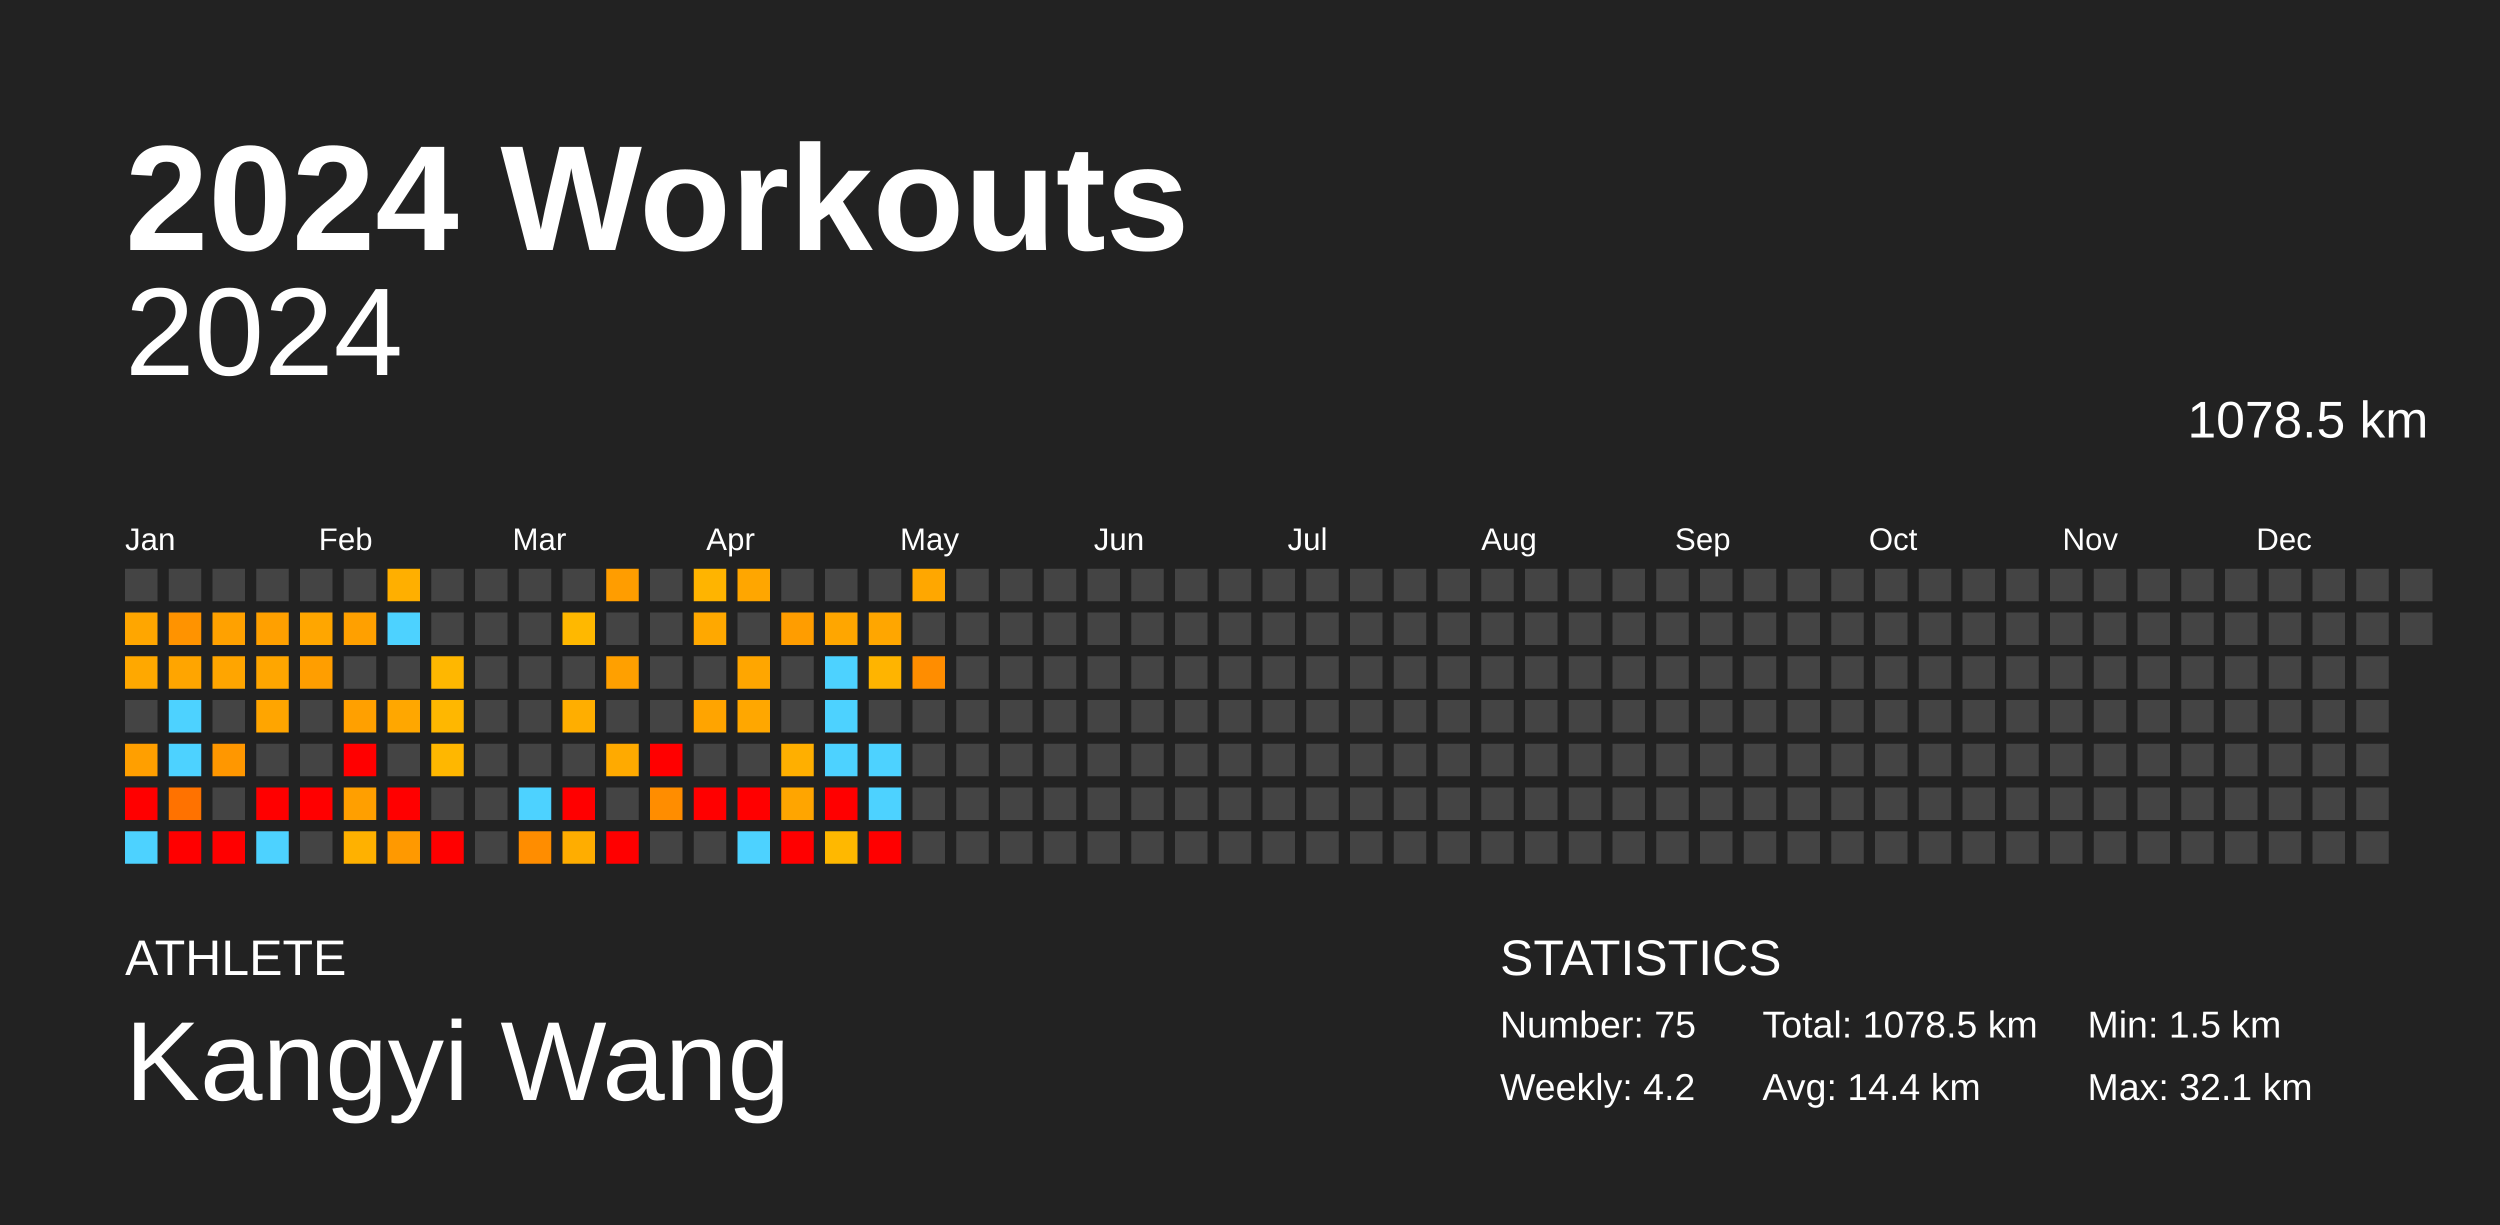
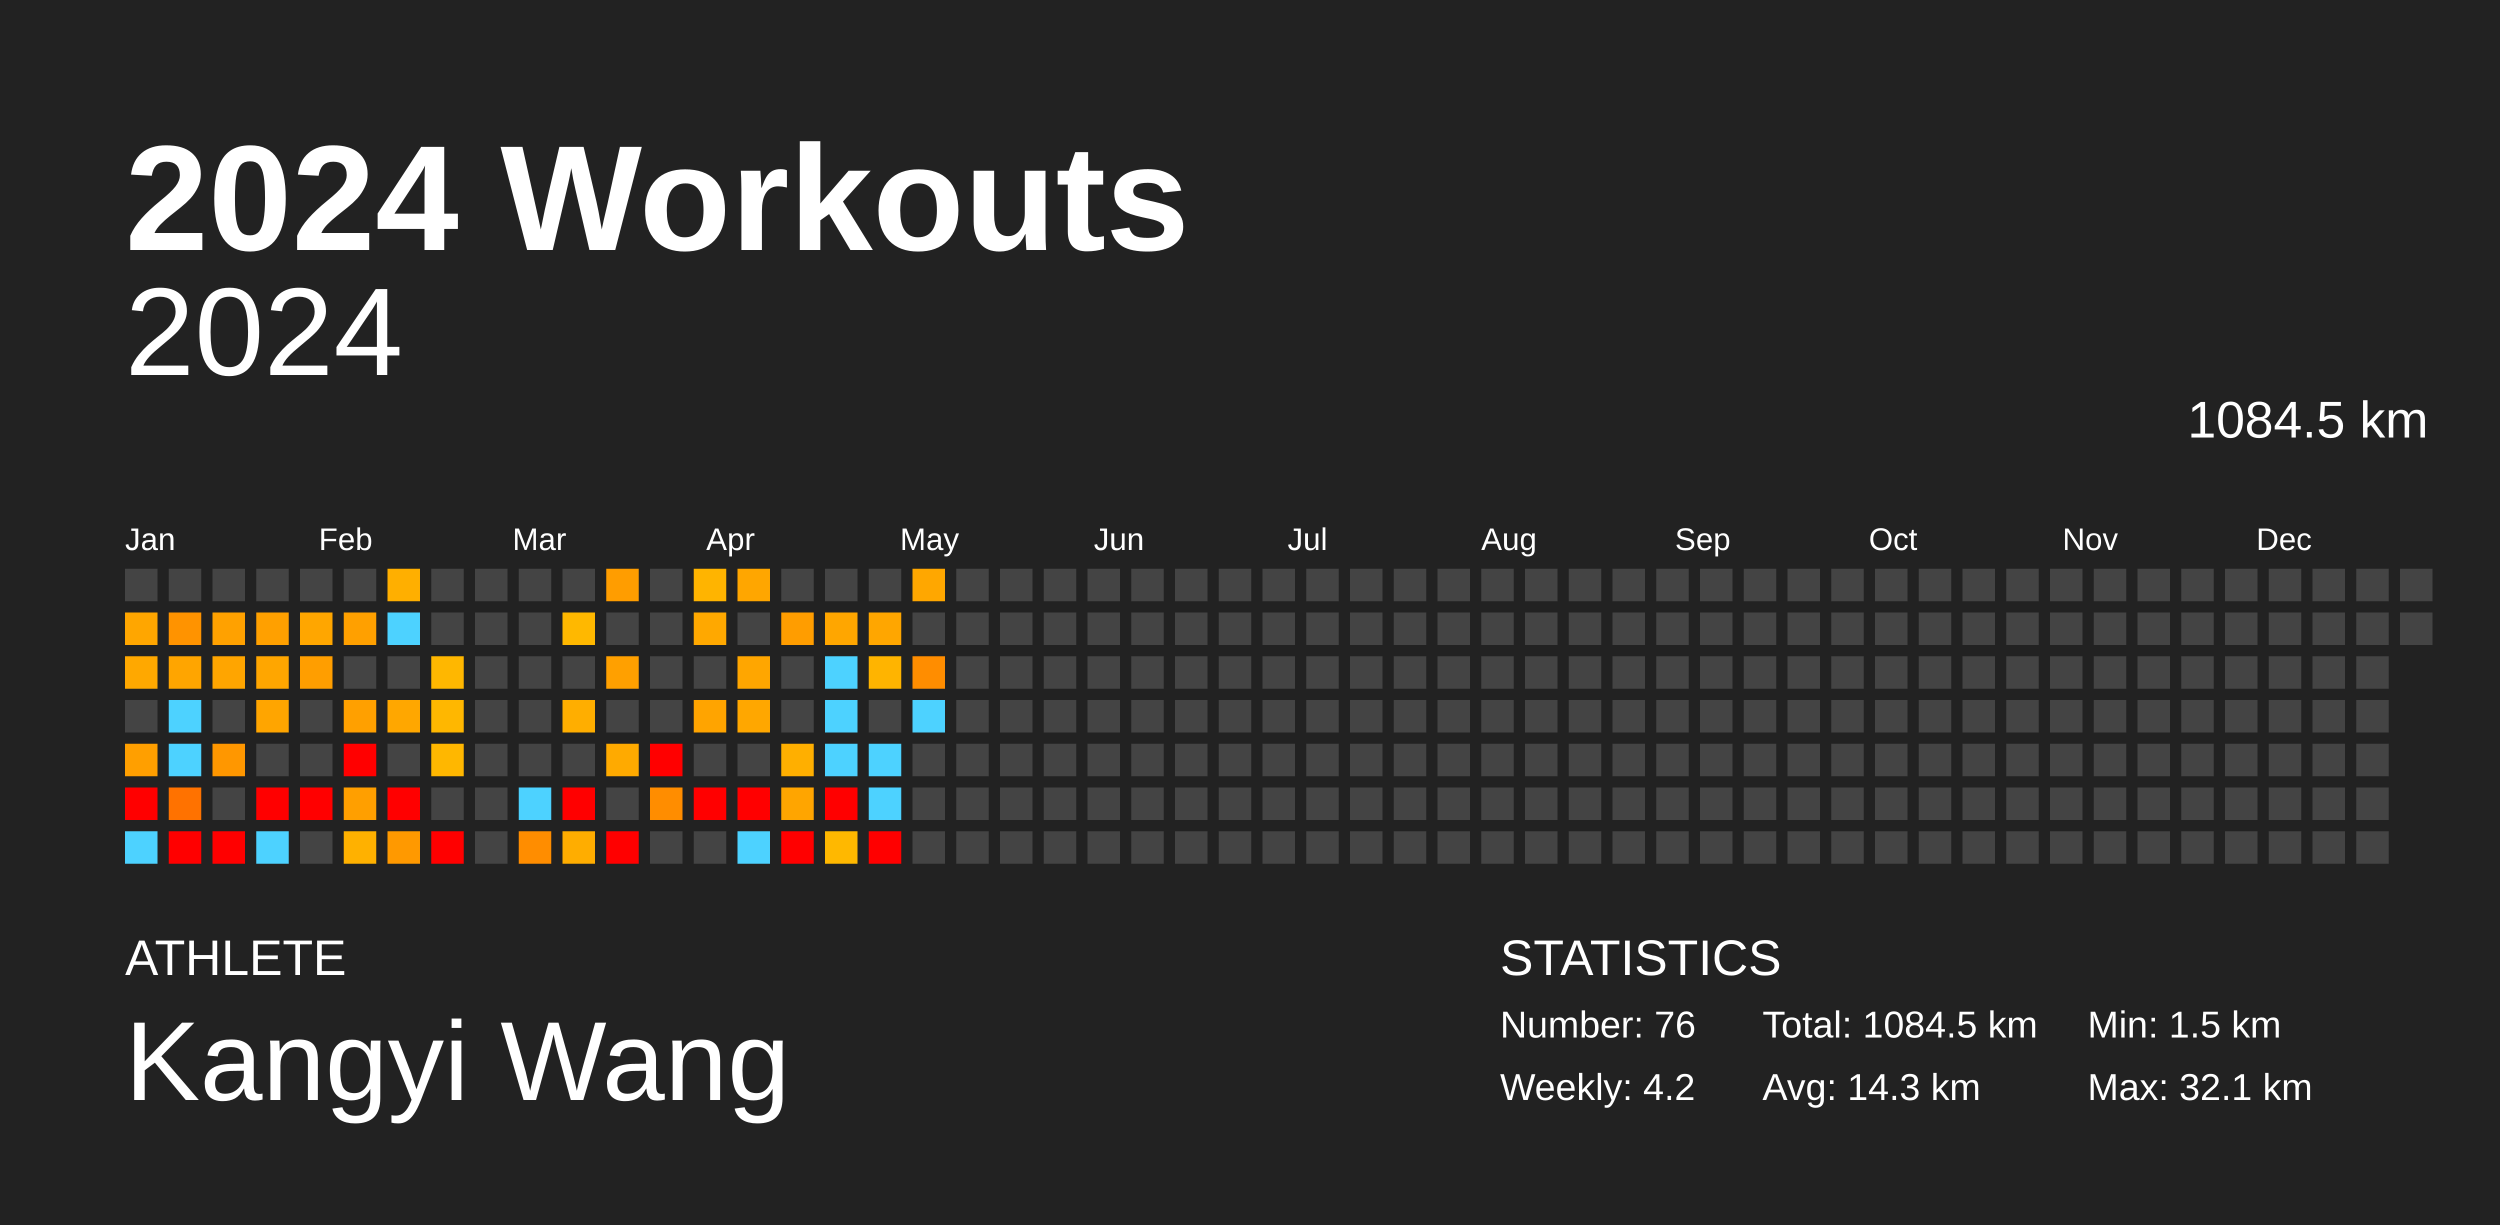
<svg xmlns="http://www.w3.org/2000/svg" baseProfile="full" height="98mm" version="1.1" viewBox="0,0,200,98" width="200mm">
  <defs />
  <rect fill="#222222" height="98" width="200" x="0" y="0" />
  <text fill="#FFFFFF" style="font-size:12px; font-family:Arial; font-weight:bold;" x="10" y="20">2024 Workouts</text>
  <text fill="#FFFFFF" style="font-size:4px; font-family:Arial" x="10" y="78">ATHLETE</text>
  <text fill="#FFFFFF" style="font-size:9px; font-family:Arial" x="10" y="88">Kangyi Wang</text>
  <text fill="#FFFFFF" style="font-size:4px; font-family:Arial" x="120" y="78">STATISTICS</text>
-   <text fill="#FFFFFF" style="font-size:3px; font-family:Arial" x="120" y="83">Number: 75</text>
+   <text fill="#FFFFFF" style="font-size:3px; font-family:Arial" x="120" y="83">Number: 76</text>
  <text fill="#FFFFFF" style="font-size:3px; font-family:Arial" x="120" y="88">Weekly: 4.2</text>
-   <text fill="#FFFFFF" style="font-size:3px; font-family:Arial" x="141" y="83">Total: 1078.5 km</text>
-   <text fill="#FFFFFF" style="font-size:3px; font-family:Arial" x="141" y="88">Avg: 14.4 km</text>
+   <text fill="#FFFFFF" style="font-size:3px; font-family:Arial" x="141" y="83">Total: 1084.5 km</text>
+   <text fill="#FFFFFF" style="font-size:3px; font-family:Arial" x="141" y="88">Avg: 14.3 km</text>
  <text fill="#FFFFFF" style="font-size:3px; font-family:Arial" x="167" y="83">Min: 1.5 km</text>
  <text fill="#FFFFFF" style="font-size:3px; font-family:Arial" x="167" y="88">Max: 32.1 km</text>
  <text alignment-baseline="hanging" fill="#FFFFFF" style="font-size:10.0px; font-family:Arial;" x="10" y="30">2024</text>
-   <text alignment-baseline="hanging" fill="#FFFFFF" style="font-size:4.125px; font-family:Arial;" x="175" y="35">1078.5 km</text>
+   <text alignment-baseline="hanging" fill="#FFFFFF" style="font-size:4.125px; font-family:Arial;" x="175" y="35">1084.5 km</text>
  <text fill="#FFFFFF" style="font-size:2.5px; font-family:Arial" x="10.0" y="44">Jan</text>
  <text fill="#FFFFFF" style="font-size:2.5px; font-family:Arial" x="25.5" y="44">Feb</text>
  <text fill="#FFFFFF" style="font-size:2.5px; font-family:Arial" x="41.0" y="44">Mar</text>
  <text fill="#FFFFFF" style="font-size:2.5px; font-family:Arial" x="56.5" y="44">Apr</text>
  <text fill="#FFFFFF" style="font-size:2.5px; font-family:Arial" x="72.0" y="44">May</text>
  <text fill="#FFFFFF" style="font-size:2.5px; font-family:Arial" x="87.5" y="44">Jun</text>
  <text fill="#FFFFFF" style="font-size:2.5px; font-family:Arial" x="103.0" y="44">Jul</text>
  <text fill="#FFFFFF" style="font-size:2.5px; font-family:Arial" x="118.5" y="44">Aug</text>
  <text fill="#FFFFFF" style="font-size:2.5px; font-family:Arial" x="134.0" y="44">Sep</text>
  <text fill="#FFFFFF" style="font-size:2.5px; font-family:Arial" x="149.5" y="44">Oct</text>
  <text fill="#FFFFFF" style="font-size:2.5px; font-family:Arial" x="165.0" y="44">Nov</text>
  <text fill="#FFFFFF" style="font-size:2.5px; font-family:Arial" x="180.5" y="44">Dec</text>
  <rect fill="#444444" height="2.6" width="2.6" x="10.0" y="45.5" />
  <rect fill="#ffa600" height="2.6" width="2.6" x="10.0" y="49.0" />
  <rect fill="#ffa800" height="2.6" width="2.6" x="10.0" y="52.5" />
  <rect fill="#444444" height="2.6" width="2.6" x="10.0" y="56.0" />
  <rect fill="#ff9f00" height="2.6" width="2.6" x="10.0" y="59.5" />
  <rect fill="red" height="2.6" width="2.6" x="10.0" y="63.0" />
  <rect fill="#4dd2ff" height="2.6" width="2.6" x="10.0" y="66.5" />
  <rect fill="#444444" height="2.6" width="2.6" x="13.5" y="45.5" />
  <rect fill="#ff9300" height="2.6" width="2.6" x="13.5" y="49.0" />
  <rect fill="#ffa500" height="2.6" width="2.6" x="13.5" y="52.5" />
  <rect fill="#4dd2ff" height="2.6" width="2.6" x="13.5" y="56.0" />
  <rect fill="#4dd2ff" height="2.6" width="2.6" x="13.5" y="59.5" />
  <rect fill="#ff7200" height="2.6" width="2.6" x="13.5" y="63.0" />
  <rect fill="red" height="2.6" width="2.6" x="13.5" y="66.5" />
  <rect fill="#444444" height="2.6" width="2.6" x="17.0" y="45.5" />
  <rect fill="#ffa100" height="2.6" width="2.6" x="17.0" y="49.0" />
  <rect fill="#ffa500" height="2.6" width="2.6" x="17.0" y="52.5" />
  <rect fill="#444444" height="2.6" width="2.6" x="17.0" y="56.0" />
  <rect fill="#ff9700" height="2.6" width="2.6" x="17.0" y="59.5" />
  <rect fill="#444444" height="2.6" width="2.6" x="17.0" y="63.0" />
  <rect fill="red" height="2.6" width="2.6" x="17.0" y="66.5" />
  <rect fill="#444444" height="2.6" width="2.6" x="20.5" y="45.5" />
  <rect fill="#ffa000" height="2.6" width="2.6" x="20.5" y="49.0" />
  <rect fill="#ffa600" height="2.6" width="2.6" x="20.5" y="52.5" />
  <rect fill="#ffa500" height="2.6" width="2.6" x="20.5" y="56.0" />
  <rect fill="#444444" height="2.6" width="2.6" x="20.5" y="59.5" />
  <rect fill="red" height="2.6" width="2.6" x="20.5" y="63.0" />
  <rect fill="#4dd2ff" height="2.6" width="2.6" x="20.5" y="66.5" />
  <rect fill="#444444" height="2.6" width="2.6" x="24.0" y="45.5" />
  <rect fill="#ffa600" height="2.6" width="2.6" x="24.0" y="49.0" />
  <rect fill="#ff9e00" height="2.6" width="2.6" x="24.0" y="52.5" />
  <rect fill="#444444" height="2.6" width="2.6" x="24.0" y="56.0" />
  <rect fill="#444444" height="2.6" width="2.6" x="24.0" y="59.5" />
  <rect fill="red" height="2.6" width="2.6" x="24.0" y="63.0" />
  <rect fill="#444444" height="2.6" width="2.6" x="24.0" y="66.5" />
  <rect fill="#444444" height="2.6" width="2.6" x="27.5" y="45.5" />
  <rect fill="#ffa000" height="2.6" width="2.6" x="27.5" y="49.0" />
  <rect fill="#444444" height="2.6" width="2.6" x="27.5" y="52.5" />
  <rect fill="#ffa000" height="2.6" width="2.6" x="27.5" y="56.0" />
  <rect fill="red" height="2.6" width="2.6" x="27.5" y="59.5" />
  <rect fill="#ff9f00" height="2.6" width="2.6" x="27.5" y="63.0" />
  <rect fill="#ffb100" height="2.6" width="2.6" x="27.5" y="66.5" />
  <rect fill="#ffaf00" height="2.6" width="2.6" x="31.0" y="45.5" />
  <rect fill="#4dd2ff" height="2.6" width="2.6" x="31.0" y="49.0" />
  <rect fill="#444444" height="2.6" width="2.6" x="31.0" y="52.5" />
  <rect fill="#ffa700" height="2.6" width="2.6" x="31.0" y="56.0" />
  <rect fill="#444444" height="2.6" width="2.6" x="31.0" y="59.5" />
  <rect fill="red" height="2.6" width="2.6" x="31.0" y="63.0" />
  <rect fill="#ff9900" height="2.6" width="2.6" x="31.0" y="66.5" />
  <rect fill="#444444" height="2.6" width="2.6" x="34.5" y="45.5" />
  <rect fill="#444444" height="2.6" width="2.6" x="34.5" y="49.0" />
  <rect fill="#ffb700" height="2.6" width="2.6" x="34.5" y="52.5" />
  <rect fill="#ffb700" height="2.6" width="2.6" x="34.5" y="56.0" />
  <rect fill="#ffb700" height="2.6" width="2.6" x="34.5" y="59.5" />
  <rect fill="#444444" height="2.6" width="2.6" x="34.5" y="63.0" />
  <rect fill="red" height="2.6" width="2.6" x="34.5" y="66.5" />
  <rect fill="#444444" height="2.6" width="2.6" x="38.0" y="45.5" />
  <rect fill="#444444" height="2.6" width="2.6" x="38.0" y="49.0" />
  <rect fill="#444444" height="2.6" width="2.6" x="38.0" y="52.5" />
  <rect fill="#444444" height="2.6" width="2.6" x="38.0" y="56.0" />
  <rect fill="#444444" height="2.6" width="2.6" x="38.0" y="59.5" />
  <rect fill="#444444" height="2.6" width="2.6" x="38.0" y="63.0" />
  <rect fill="#444444" height="2.6" width="2.6" x="38.0" y="66.5" />
  <rect fill="#444444" height="2.6" width="2.6" x="41.5" y="45.5" />
  <rect fill="#444444" height="2.6" width="2.6" x="41.5" y="49.0" />
  <rect fill="#444444" height="2.6" width="2.6" x="41.5" y="52.5" />
  <rect fill="#444444" height="2.6" width="2.6" x="41.5" y="56.0" />
  <rect fill="#444444" height="2.6" width="2.6" x="41.5" y="59.5" />
  <rect fill="#4dd2ff" height="2.6" width="2.6" x="41.5" y="63.0" />
  <rect fill="#ff8d00" height="2.6" width="2.6" x="41.5" y="66.5" />
  <rect fill="#444444" height="2.6" width="2.6" x="45.0" y="45.5" />
  <rect fill="#ffb800" height="2.6" width="2.6" x="45.0" y="49.0" />
  <rect fill="#444444" height="2.6" width="2.6" x="45.0" y="52.5" />
  <rect fill="#ffae00" height="2.6" width="2.6" x="45.0" y="56.0" />
  <rect fill="#444444" height="2.6" width="2.6" x="45.0" y="59.5" />
  <rect fill="red" height="2.6" width="2.6" x="45.0" y="63.0" />
  <rect fill="#ffad00" height="2.6" width="2.6" x="45.0" y="66.5" />
  <rect fill="#ff9d00" height="2.6" width="2.6" x="48.5" y="45.5" />
  <rect fill="#444444" height="2.6" width="2.6" x="48.5" y="49.0" />
  <rect fill="#ffa000" height="2.6" width="2.6" x="48.5" y="52.5" />
  <rect fill="#444444" height="2.6" width="2.6" x="48.5" y="56.0" />
  <rect fill="#ffaa00" height="2.6" width="2.6" x="48.5" y="59.5" />
  <rect fill="#444444" height="2.6" width="2.6" x="48.5" y="63.0" />
  <rect fill="red" height="2.6" width="2.6" x="48.5" y="66.5" />
  <rect fill="#444444" height="2.6" width="2.6" x="52.0" y="45.5" />
  <rect fill="#444444" height="2.6" width="2.6" x="52.0" y="49.0" />
  <rect fill="#444444" height="2.6" width="2.6" x="52.0" y="52.5" />
  <rect fill="#444444" height="2.6" width="2.6" x="52.0" y="56.0" />
  <rect fill="red" height="2.6" width="2.6" x="52.0" y="59.5" />
  <rect fill="#ff8d00" height="2.6" width="2.6" x="52.0" y="63.0" />
  <rect fill="#444444" height="2.6" width="2.6" x="52.0" y="66.5" />
  <rect fill="#ffb400" height="2.6" width="2.6" x="55.5" y="45.5" />
  <rect fill="#ffa800" height="2.6" width="2.6" x="55.5" y="49.0" />
  <rect fill="#444444" height="2.6" width="2.6" x="55.5" y="52.5" />
  <rect fill="#ffa400" height="2.6" width="2.6" x="55.5" y="56.0" />
  <rect fill="#444444" height="2.6" width="2.6" x="55.5" y="59.5" />
  <rect fill="red" height="2.6" width="2.6" x="55.5" y="63.0" />
  <rect fill="#444444" height="2.6" width="2.6" x="55.5" y="66.5" />
  <rect fill="#ffa600" height="2.6" width="2.6" x="59.0" y="45.5" />
  <rect fill="#444444" height="2.6" width="2.6" x="59.0" y="49.0" />
  <rect fill="#ffa600" height="2.6" width="2.6" x="59.0" y="52.5" />
  <rect fill="#ffa700" height="2.6" width="2.6" x="59.0" y="56.0" />
  <rect fill="#444444" height="2.6" width="2.6" x="59.0" y="59.5" />
  <rect fill="red" height="2.6" width="2.6" x="59.0" y="63.0" />
  <rect fill="#4dd2ff" height="2.6" width="2.6" x="59.0" y="66.5" />
  <rect fill="#444444" height="2.6" width="2.6" x="62.5" y="45.5" />
  <rect fill="#ff9d00" height="2.6" width="2.6" x="62.5" y="49.0" />
  <rect fill="#444444" height="2.6" width="2.6" x="62.5" y="52.5" />
  <rect fill="#444444" height="2.6" width="2.6" x="62.5" y="56.0" />
  <rect fill="#ffaf00" height="2.6" width="2.6" x="62.5" y="59.5" />
  <rect fill="#ffa500" height="2.6" width="2.6" x="62.5" y="63.0" />
  <rect fill="red" height="2.6" width="2.6" x="62.5" y="66.5" />
  <rect fill="#444444" height="2.6" width="2.6" x="66.0" y="45.5" />
  <rect fill="#ffa600" height="2.6" width="2.6" x="66.0" y="49.0" />
  <rect fill="#4dd2ff" height="2.6" width="2.6" x="66.0" y="52.5" />
  <rect fill="#4dd2ff" height="2.6" width="2.6" x="66.0" y="56.0" />
  <rect fill="#4dd2ff" height="2.6" width="2.6" x="66.0" y="59.5" />
  <rect fill="red" height="2.6" width="2.6" x="66.0" y="63.0" />
  <rect fill="#ffb800" height="2.6" width="2.6" x="66.0" y="66.5" />
  <rect fill="#444444" height="2.6" width="2.6" x="69.5" y="45.5" />
  <rect fill="#ffa600" height="2.6" width="2.6" x="69.5" y="49.0" />
  <rect fill="#ffb400" height="2.6" width="2.6" x="69.5" y="52.5" />
  <rect fill="#444444" height="2.6" width="2.6" x="69.5" y="56.0" />
  <rect fill="#4dd2ff" height="2.6" width="2.6" x="69.5" y="59.5" />
  <rect fill="#4dd2ff" height="2.6" width="2.6" x="69.5" y="63.0" />
  <rect fill="red" height="2.6" width="2.6" x="69.5" y="66.5" />
  <rect fill="#ffa700" height="2.6" width="2.6" x="73.0" y="45.5" />
  <rect fill="#444444" height="2.6" width="2.6" x="73.0" y="49.0" />
  <rect fill="#ff8d00" height="2.6" width="2.6" x="73.0" y="52.5" />
-   <rect fill="#444444" height="2.6" width="2.6" x="73.0" y="56.0" />
+   <rect fill="#4dd2ff" height="2.6" width="2.6" x="73.0" y="56.0" />
  <rect fill="#444444" height="2.6" width="2.6" x="73.0" y="59.5" />
  <rect fill="#444444" height="2.6" width="2.6" x="73.0" y="63.0" />
  <rect fill="#444444" height="2.6" width="2.6" x="73.0" y="66.5" />
  <rect fill="#444444" height="2.6" width="2.6" x="76.5" y="45.5" />
  <rect fill="#444444" height="2.6" width="2.6" x="76.5" y="49.0" />
  <rect fill="#444444" height="2.6" width="2.6" x="76.5" y="52.5" />
  <rect fill="#444444" height="2.6" width="2.6" x="76.5" y="56.0" />
  <rect fill="#444444" height="2.6" width="2.6" x="76.5" y="59.5" />
  <rect fill="#444444" height="2.6" width="2.6" x="76.5" y="63.0" />
  <rect fill="#444444" height="2.6" width="2.6" x="76.5" y="66.5" />
  <rect fill="#444444" height="2.6" width="2.6" x="80.0" y="45.5" />
  <rect fill="#444444" height="2.6" width="2.6" x="80.0" y="49.0" />
  <rect fill="#444444" height="2.6" width="2.6" x="80.0" y="52.5" />
  <rect fill="#444444" height="2.6" width="2.6" x="80.0" y="56.0" />
  <rect fill="#444444" height="2.6" width="2.6" x="80.0" y="59.5" />
  <rect fill="#444444" height="2.6" width="2.6" x="80.0" y="63.0" />
  <rect fill="#444444" height="2.6" width="2.6" x="80.0" y="66.5" />
  <rect fill="#444444" height="2.6" width="2.6" x="83.5" y="45.5" />
  <rect fill="#444444" height="2.6" width="2.6" x="83.5" y="49.0" />
  <rect fill="#444444" height="2.6" width="2.6" x="83.5" y="52.5" />
  <rect fill="#444444" height="2.6" width="2.6" x="83.5" y="56.0" />
  <rect fill="#444444" height="2.6" width="2.6" x="83.5" y="59.5" />
  <rect fill="#444444" height="2.6" width="2.6" x="83.5" y="63.0" />
  <rect fill="#444444" height="2.6" width="2.6" x="83.5" y="66.5" />
  <rect fill="#444444" height="2.6" width="2.6" x="87.0" y="45.5" />
  <rect fill="#444444" height="2.6" width="2.6" x="87.0" y="49.0" />
  <rect fill="#444444" height="2.6" width="2.6" x="87.0" y="52.5" />
  <rect fill="#444444" height="2.6" width="2.6" x="87.0" y="56.0" />
  <rect fill="#444444" height="2.6" width="2.6" x="87.0" y="59.5" />
  <rect fill="#444444" height="2.6" width="2.6" x="87.0" y="63.0" />
  <rect fill="#444444" height="2.6" width="2.6" x="87.0" y="66.5" />
  <rect fill="#444444" height="2.6" width="2.6" x="90.5" y="45.5" />
  <rect fill="#444444" height="2.6" width="2.6" x="90.5" y="49.0" />
  <rect fill="#444444" height="2.6" width="2.6" x="90.5" y="52.5" />
  <rect fill="#444444" height="2.6" width="2.6" x="90.5" y="56.0" />
  <rect fill="#444444" height="2.6" width="2.6" x="90.5" y="59.5" />
  <rect fill="#444444" height="2.6" width="2.6" x="90.5" y="63.0" />
  <rect fill="#444444" height="2.6" width="2.6" x="90.5" y="66.5" />
  <rect fill="#444444" height="2.6" width="2.6" x="94.0" y="45.5" />
  <rect fill="#444444" height="2.6" width="2.6" x="94.0" y="49.0" />
  <rect fill="#444444" height="2.6" width="2.6" x="94.0" y="52.5" />
  <rect fill="#444444" height="2.6" width="2.6" x="94.0" y="56.0" />
  <rect fill="#444444" height="2.6" width="2.6" x="94.0" y="59.5" />
  <rect fill="#444444" height="2.6" width="2.6" x="94.0" y="63.0" />
  <rect fill="#444444" height="2.6" width="2.6" x="94.0" y="66.5" />
  <rect fill="#444444" height="2.6" width="2.6" x="97.5" y="45.5" />
  <rect fill="#444444" height="2.6" width="2.6" x="97.5" y="49.0" />
  <rect fill="#444444" height="2.6" width="2.6" x="97.5" y="52.5" />
  <rect fill="#444444" height="2.6" width="2.6" x="97.5" y="56.0" />
  <rect fill="#444444" height="2.6" width="2.6" x="97.5" y="59.5" />
  <rect fill="#444444" height="2.6" width="2.6" x="97.5" y="63.0" />
  <rect fill="#444444" height="2.6" width="2.6" x="97.5" y="66.5" />
  <rect fill="#444444" height="2.6" width="2.6" x="101.0" y="45.5" />
  <rect fill="#444444" height="2.6" width="2.6" x="101.0" y="49.0" />
  <rect fill="#444444" height="2.6" width="2.6" x="101.0" y="52.5" />
  <rect fill="#444444" height="2.6" width="2.6" x="101.0" y="56.0" />
  <rect fill="#444444" height="2.6" width="2.6" x="101.0" y="59.5" />
  <rect fill="#444444" height="2.6" width="2.6" x="101.0" y="63.0" />
  <rect fill="#444444" height="2.6" width="2.6" x="101.0" y="66.5" />
  <rect fill="#444444" height="2.6" width="2.6" x="104.5" y="45.5" />
  <rect fill="#444444" height="2.6" width="2.6" x="104.5" y="49.0" />
  <rect fill="#444444" height="2.6" width="2.6" x="104.5" y="52.5" />
  <rect fill="#444444" height="2.6" width="2.6" x="104.5" y="56.0" />
  <rect fill="#444444" height="2.6" width="2.6" x="104.5" y="59.5" />
  <rect fill="#444444" height="2.6" width="2.6" x="104.5" y="63.0" />
  <rect fill="#444444" height="2.6" width="2.6" x="104.5" y="66.5" />
  <rect fill="#444444" height="2.6" width="2.6" x="108.0" y="45.5" />
  <rect fill="#444444" height="2.6" width="2.6" x="108.0" y="49.0" />
  <rect fill="#444444" height="2.6" width="2.6" x="108.0" y="52.5" />
  <rect fill="#444444" height="2.6" width="2.6" x="108.0" y="56.0" />
  <rect fill="#444444" height="2.6" width="2.6" x="108.0" y="59.5" />
  <rect fill="#444444" height="2.6" width="2.6" x="108.0" y="63.0" />
  <rect fill="#444444" height="2.6" width="2.6" x="108.0" y="66.5" />
  <rect fill="#444444" height="2.6" width="2.6" x="111.5" y="45.5" />
  <rect fill="#444444" height="2.6" width="2.6" x="111.5" y="49.0" />
  <rect fill="#444444" height="2.6" width="2.6" x="111.5" y="52.5" />
  <rect fill="#444444" height="2.6" width="2.6" x="111.5" y="56.0" />
  <rect fill="#444444" height="2.6" width="2.6" x="111.5" y="59.5" />
  <rect fill="#444444" height="2.6" width="2.6" x="111.5" y="63.0" />
  <rect fill="#444444" height="2.6" width="2.6" x="111.5" y="66.5" />
  <rect fill="#444444" height="2.6" width="2.6" x="115.0" y="45.5" />
  <rect fill="#444444" height="2.6" width="2.6" x="115.0" y="49.0" />
  <rect fill="#444444" height="2.6" width="2.6" x="115.0" y="52.5" />
  <rect fill="#444444" height="2.6" width="2.6" x="115.0" y="56.0" />
  <rect fill="#444444" height="2.6" width="2.6" x="115.0" y="59.5" />
  <rect fill="#444444" height="2.6" width="2.6" x="115.0" y="63.0" />
  <rect fill="#444444" height="2.6" width="2.6" x="115.0" y="66.5" />
  <rect fill="#444444" height="2.6" width="2.6" x="118.5" y="45.5" />
  <rect fill="#444444" height="2.6" width="2.6" x="118.5" y="49.0" />
  <rect fill="#444444" height="2.6" width="2.6" x="118.5" y="52.5" />
  <rect fill="#444444" height="2.6" width="2.6" x="118.5" y="56.0" />
  <rect fill="#444444" height="2.6" width="2.6" x="118.5" y="59.5" />
  <rect fill="#444444" height="2.6" width="2.6" x="118.5" y="63.0" />
  <rect fill="#444444" height="2.6" width="2.6" x="118.5" y="66.5" />
  <rect fill="#444444" height="2.6" width="2.6" x="122.0" y="45.5" />
  <rect fill="#444444" height="2.6" width="2.6" x="122.0" y="49.0" />
  <rect fill="#444444" height="2.6" width="2.6" x="122.0" y="52.5" />
  <rect fill="#444444" height="2.6" width="2.6" x="122.0" y="56.0" />
  <rect fill="#444444" height="2.6" width="2.6" x="122.0" y="59.5" />
  <rect fill="#444444" height="2.6" width="2.6" x="122.0" y="63.0" />
  <rect fill="#444444" height="2.6" width="2.6" x="122.0" y="66.5" />
  <rect fill="#444444" height="2.6" width="2.6" x="125.5" y="45.5" />
  <rect fill="#444444" height="2.6" width="2.6" x="125.5" y="49.0" />
  <rect fill="#444444" height="2.6" width="2.6" x="125.5" y="52.5" />
  <rect fill="#444444" height="2.6" width="2.6" x="125.5" y="56.0" />
  <rect fill="#444444" height="2.6" width="2.6" x="125.5" y="59.5" />
  <rect fill="#444444" height="2.6" width="2.6" x="125.5" y="63.0" />
  <rect fill="#444444" height="2.6" width="2.6" x="125.5" y="66.5" />
  <rect fill="#444444" height="2.6" width="2.6" x="129.0" y="45.5" />
  <rect fill="#444444" height="2.6" width="2.6" x="129.0" y="49.0" />
  <rect fill="#444444" height="2.6" width="2.6" x="129.0" y="52.5" />
  <rect fill="#444444" height="2.6" width="2.6" x="129.0" y="56.0" />
  <rect fill="#444444" height="2.6" width="2.6" x="129.0" y="59.5" />
  <rect fill="#444444" height="2.6" width="2.6" x="129.0" y="63.0" />
  <rect fill="#444444" height="2.6" width="2.6" x="129.0" y="66.5" />
  <rect fill="#444444" height="2.6" width="2.6" x="132.5" y="45.5" />
  <rect fill="#444444" height="2.6" width="2.6" x="132.5" y="49.0" />
  <rect fill="#444444" height="2.6" width="2.6" x="132.5" y="52.5" />
  <rect fill="#444444" height="2.6" width="2.6" x="132.5" y="56.0" />
  <rect fill="#444444" height="2.6" width="2.6" x="132.5" y="59.5" />
  <rect fill="#444444" height="2.6" width="2.6" x="132.5" y="63.0" />
  <rect fill="#444444" height="2.6" width="2.6" x="132.5" y="66.5" />
  <rect fill="#444444" height="2.6" width="2.6" x="136.0" y="45.5" />
  <rect fill="#444444" height="2.6" width="2.6" x="136.0" y="49.0" />
  <rect fill="#444444" height="2.6" width="2.6" x="136.0" y="52.5" />
  <rect fill="#444444" height="2.6" width="2.6" x="136.0" y="56.0" />
  <rect fill="#444444" height="2.6" width="2.6" x="136.0" y="59.5" />
  <rect fill="#444444" height="2.6" width="2.6" x="136.0" y="63.0" />
  <rect fill="#444444" height="2.6" width="2.6" x="136.0" y="66.5" />
  <rect fill="#444444" height="2.6" width="2.6" x="139.5" y="45.5" />
  <rect fill="#444444" height="2.6" width="2.6" x="139.5" y="49.0" />
  <rect fill="#444444" height="2.6" width="2.6" x="139.5" y="52.5" />
  <rect fill="#444444" height="2.6" width="2.6" x="139.5" y="56.0" />
  <rect fill="#444444" height="2.6" width="2.6" x="139.5" y="59.5" />
  <rect fill="#444444" height="2.6" width="2.6" x="139.5" y="63.0" />
  <rect fill="#444444" height="2.6" width="2.6" x="139.5" y="66.5" />
  <rect fill="#444444" height="2.6" width="2.6" x="143.0" y="45.5" />
  <rect fill="#444444" height="2.6" width="2.6" x="143.0" y="49.0" />
  <rect fill="#444444" height="2.6" width="2.6" x="143.0" y="52.5" />
  <rect fill="#444444" height="2.6" width="2.6" x="143.0" y="56.0" />
  <rect fill="#444444" height="2.6" width="2.6" x="143.0" y="59.5" />
  <rect fill="#444444" height="2.6" width="2.6" x="143.0" y="63.0" />
  <rect fill="#444444" height="2.6" width="2.6" x="143.0" y="66.5" />
  <rect fill="#444444" height="2.6" width="2.6" x="146.5" y="45.5" />
  <rect fill="#444444" height="2.6" width="2.6" x="146.5" y="49.0" />
  <rect fill="#444444" height="2.6" width="2.6" x="146.5" y="52.5" />
  <rect fill="#444444" height="2.6" width="2.6" x="146.5" y="56.0" />
  <rect fill="#444444" height="2.6" width="2.6" x="146.5" y="59.5" />
  <rect fill="#444444" height="2.6" width="2.6" x="146.5" y="63.0" />
  <rect fill="#444444" height="2.6" width="2.6" x="146.5" y="66.5" />
  <rect fill="#444444" height="2.6" width="2.6" x="150.0" y="45.5" />
  <rect fill="#444444" height="2.6" width="2.6" x="150.0" y="49.0" />
  <rect fill="#444444" height="2.6" width="2.6" x="150.0" y="52.5" />
  <rect fill="#444444" height="2.6" width="2.6" x="150.0" y="56.0" />
  <rect fill="#444444" height="2.6" width="2.6" x="150.0" y="59.5" />
  <rect fill="#444444" height="2.6" width="2.6" x="150.0" y="63.0" />
  <rect fill="#444444" height="2.6" width="2.6" x="150.0" y="66.5" />
  <rect fill="#444444" height="2.6" width="2.6" x="153.5" y="45.5" />
  <rect fill="#444444" height="2.6" width="2.6" x="153.5" y="49.0" />
  <rect fill="#444444" height="2.6" width="2.6" x="153.5" y="52.5" />
  <rect fill="#444444" height="2.6" width="2.6" x="153.5" y="56.0" />
  <rect fill="#444444" height="2.6" width="2.6" x="153.5" y="59.5" />
  <rect fill="#444444" height="2.6" width="2.6" x="153.5" y="63.0" />
  <rect fill="#444444" height="2.6" width="2.6" x="153.5" y="66.5" />
  <rect fill="#444444" height="2.6" width="2.6" x="157.0" y="45.5" />
  <rect fill="#444444" height="2.6" width="2.6" x="157.0" y="49.0" />
  <rect fill="#444444" height="2.6" width="2.6" x="157.0" y="52.5" />
  <rect fill="#444444" height="2.6" width="2.6" x="157.0" y="56.0" />
  <rect fill="#444444" height="2.6" width="2.6" x="157.0" y="59.5" />
  <rect fill="#444444" height="2.6" width="2.6" x="157.0" y="63.0" />
  <rect fill="#444444" height="2.6" width="2.6" x="157.0" y="66.5" />
  <rect fill="#444444" height="2.6" width="2.6" x="160.5" y="45.5" />
  <rect fill="#444444" height="2.6" width="2.6" x="160.5" y="49.0" />
  <rect fill="#444444" height="2.6" width="2.6" x="160.5" y="52.5" />
  <rect fill="#444444" height="2.6" width="2.6" x="160.5" y="56.0" />
  <rect fill="#444444" height="2.6" width="2.6" x="160.5" y="59.5" />
  <rect fill="#444444" height="2.6" width="2.6" x="160.5" y="63.0" />
  <rect fill="#444444" height="2.6" width="2.6" x="160.5" y="66.5" />
  <rect fill="#444444" height="2.6" width="2.6" x="164.0" y="45.5" />
  <rect fill="#444444" height="2.6" width="2.6" x="164.0" y="49.0" />
  <rect fill="#444444" height="2.6" width="2.6" x="164.0" y="52.5" />
  <rect fill="#444444" height="2.6" width="2.6" x="164.0" y="56.0" />
  <rect fill="#444444" height="2.6" width="2.6" x="164.0" y="59.5" />
  <rect fill="#444444" height="2.6" width="2.6" x="164.0" y="63.0" />
  <rect fill="#444444" height="2.6" width="2.6" x="164.0" y="66.5" />
  <rect fill="#444444" height="2.6" width="2.6" x="167.5" y="45.5" />
  <rect fill="#444444" height="2.6" width="2.6" x="167.5" y="49.0" />
  <rect fill="#444444" height="2.6" width="2.6" x="167.5" y="52.5" />
  <rect fill="#444444" height="2.6" width="2.6" x="167.5" y="56.0" />
  <rect fill="#444444" height="2.6" width="2.6" x="167.5" y="59.5" />
  <rect fill="#444444" height="2.6" width="2.6" x="167.5" y="63.0" />
  <rect fill="#444444" height="2.6" width="2.6" x="167.5" y="66.5" />
  <rect fill="#444444" height="2.6" width="2.6" x="171.0" y="45.5" />
  <rect fill="#444444" height="2.6" width="2.6" x="171.0" y="49.0" />
  <rect fill="#444444" height="2.6" width="2.6" x="171.0" y="52.5" />
  <rect fill="#444444" height="2.6" width="2.6" x="171.0" y="56.0" />
  <rect fill="#444444" height="2.6" width="2.6" x="171.0" y="59.5" />
  <rect fill="#444444" height="2.6" width="2.6" x="171.0" y="63.0" />
  <rect fill="#444444" height="2.6" width="2.6" x="171.0" y="66.5" />
  <rect fill="#444444" height="2.6" width="2.6" x="174.5" y="45.5" />
  <rect fill="#444444" height="2.6" width="2.6" x="174.5" y="49.0" />
  <rect fill="#444444" height="2.6" width="2.6" x="174.5" y="52.5" />
  <rect fill="#444444" height="2.6" width="2.6" x="174.5" y="56.0" />
  <rect fill="#444444" height="2.6" width="2.6" x="174.5" y="59.5" />
  <rect fill="#444444" height="2.6" width="2.6" x="174.5" y="63.0" />
  <rect fill="#444444" height="2.6" width="2.6" x="174.5" y="66.5" />
  <rect fill="#444444" height="2.6" width="2.6" x="178.0" y="45.5" />
  <rect fill="#444444" height="2.6" width="2.6" x="178.0" y="49.0" />
  <rect fill="#444444" height="2.6" width="2.6" x="178.0" y="52.5" />
  <rect fill="#444444" height="2.6" width="2.6" x="178.0" y="56.0" />
  <rect fill="#444444" height="2.6" width="2.6" x="178.0" y="59.5" />
  <rect fill="#444444" height="2.6" width="2.6" x="178.0" y="63.0" />
  <rect fill="#444444" height="2.6" width="2.6" x="178.0" y="66.5" />
  <rect fill="#444444" height="2.6" width="2.6" x="181.5" y="45.5" />
  <rect fill="#444444" height="2.6" width="2.6" x="181.5" y="49.0" />
  <rect fill="#444444" height="2.6" width="2.6" x="181.5" y="52.5" />
  <rect fill="#444444" height="2.6" width="2.6" x="181.5" y="56.0" />
  <rect fill="#444444" height="2.6" width="2.6" x="181.5" y="59.5" />
  <rect fill="#444444" height="2.6" width="2.6" x="181.5" y="63.0" />
  <rect fill="#444444" height="2.6" width="2.6" x="181.5" y="66.5" />
  <rect fill="#444444" height="2.6" width="2.6" x="185.0" y="45.5" />
  <rect fill="#444444" height="2.6" width="2.6" x="185.0" y="49.0" />
  <rect fill="#444444" height="2.6" width="2.6" x="185.0" y="52.5" />
  <rect fill="#444444" height="2.6" width="2.6" x="185.0" y="56.0" />
  <rect fill="#444444" height="2.6" width="2.6" x="185.0" y="59.5" />
  <rect fill="#444444" height="2.6" width="2.6" x="185.0" y="63.0" />
  <rect fill="#444444" height="2.6" width="2.6" x="185.0" y="66.5" />
  <rect fill="#444444" height="2.6" width="2.6" x="188.5" y="45.5" />
  <rect fill="#444444" height="2.6" width="2.6" x="188.5" y="49.0" />
  <rect fill="#444444" height="2.6" width="2.6" x="188.5" y="52.5" />
  <rect fill="#444444" height="2.6" width="2.6" x="188.5" y="56.0" />
  <rect fill="#444444" height="2.6" width="2.6" x="188.5" y="59.5" />
  <rect fill="#444444" height="2.6" width="2.6" x="188.5" y="63.0" />
  <rect fill="#444444" height="2.6" width="2.6" x="188.5" y="66.5" />
  <rect fill="#444444" height="2.6" width="2.6" x="192.0" y="45.5" />
  <rect fill="#444444" height="2.6" width="2.6" x="192.0" y="49.0" />
</svg>
